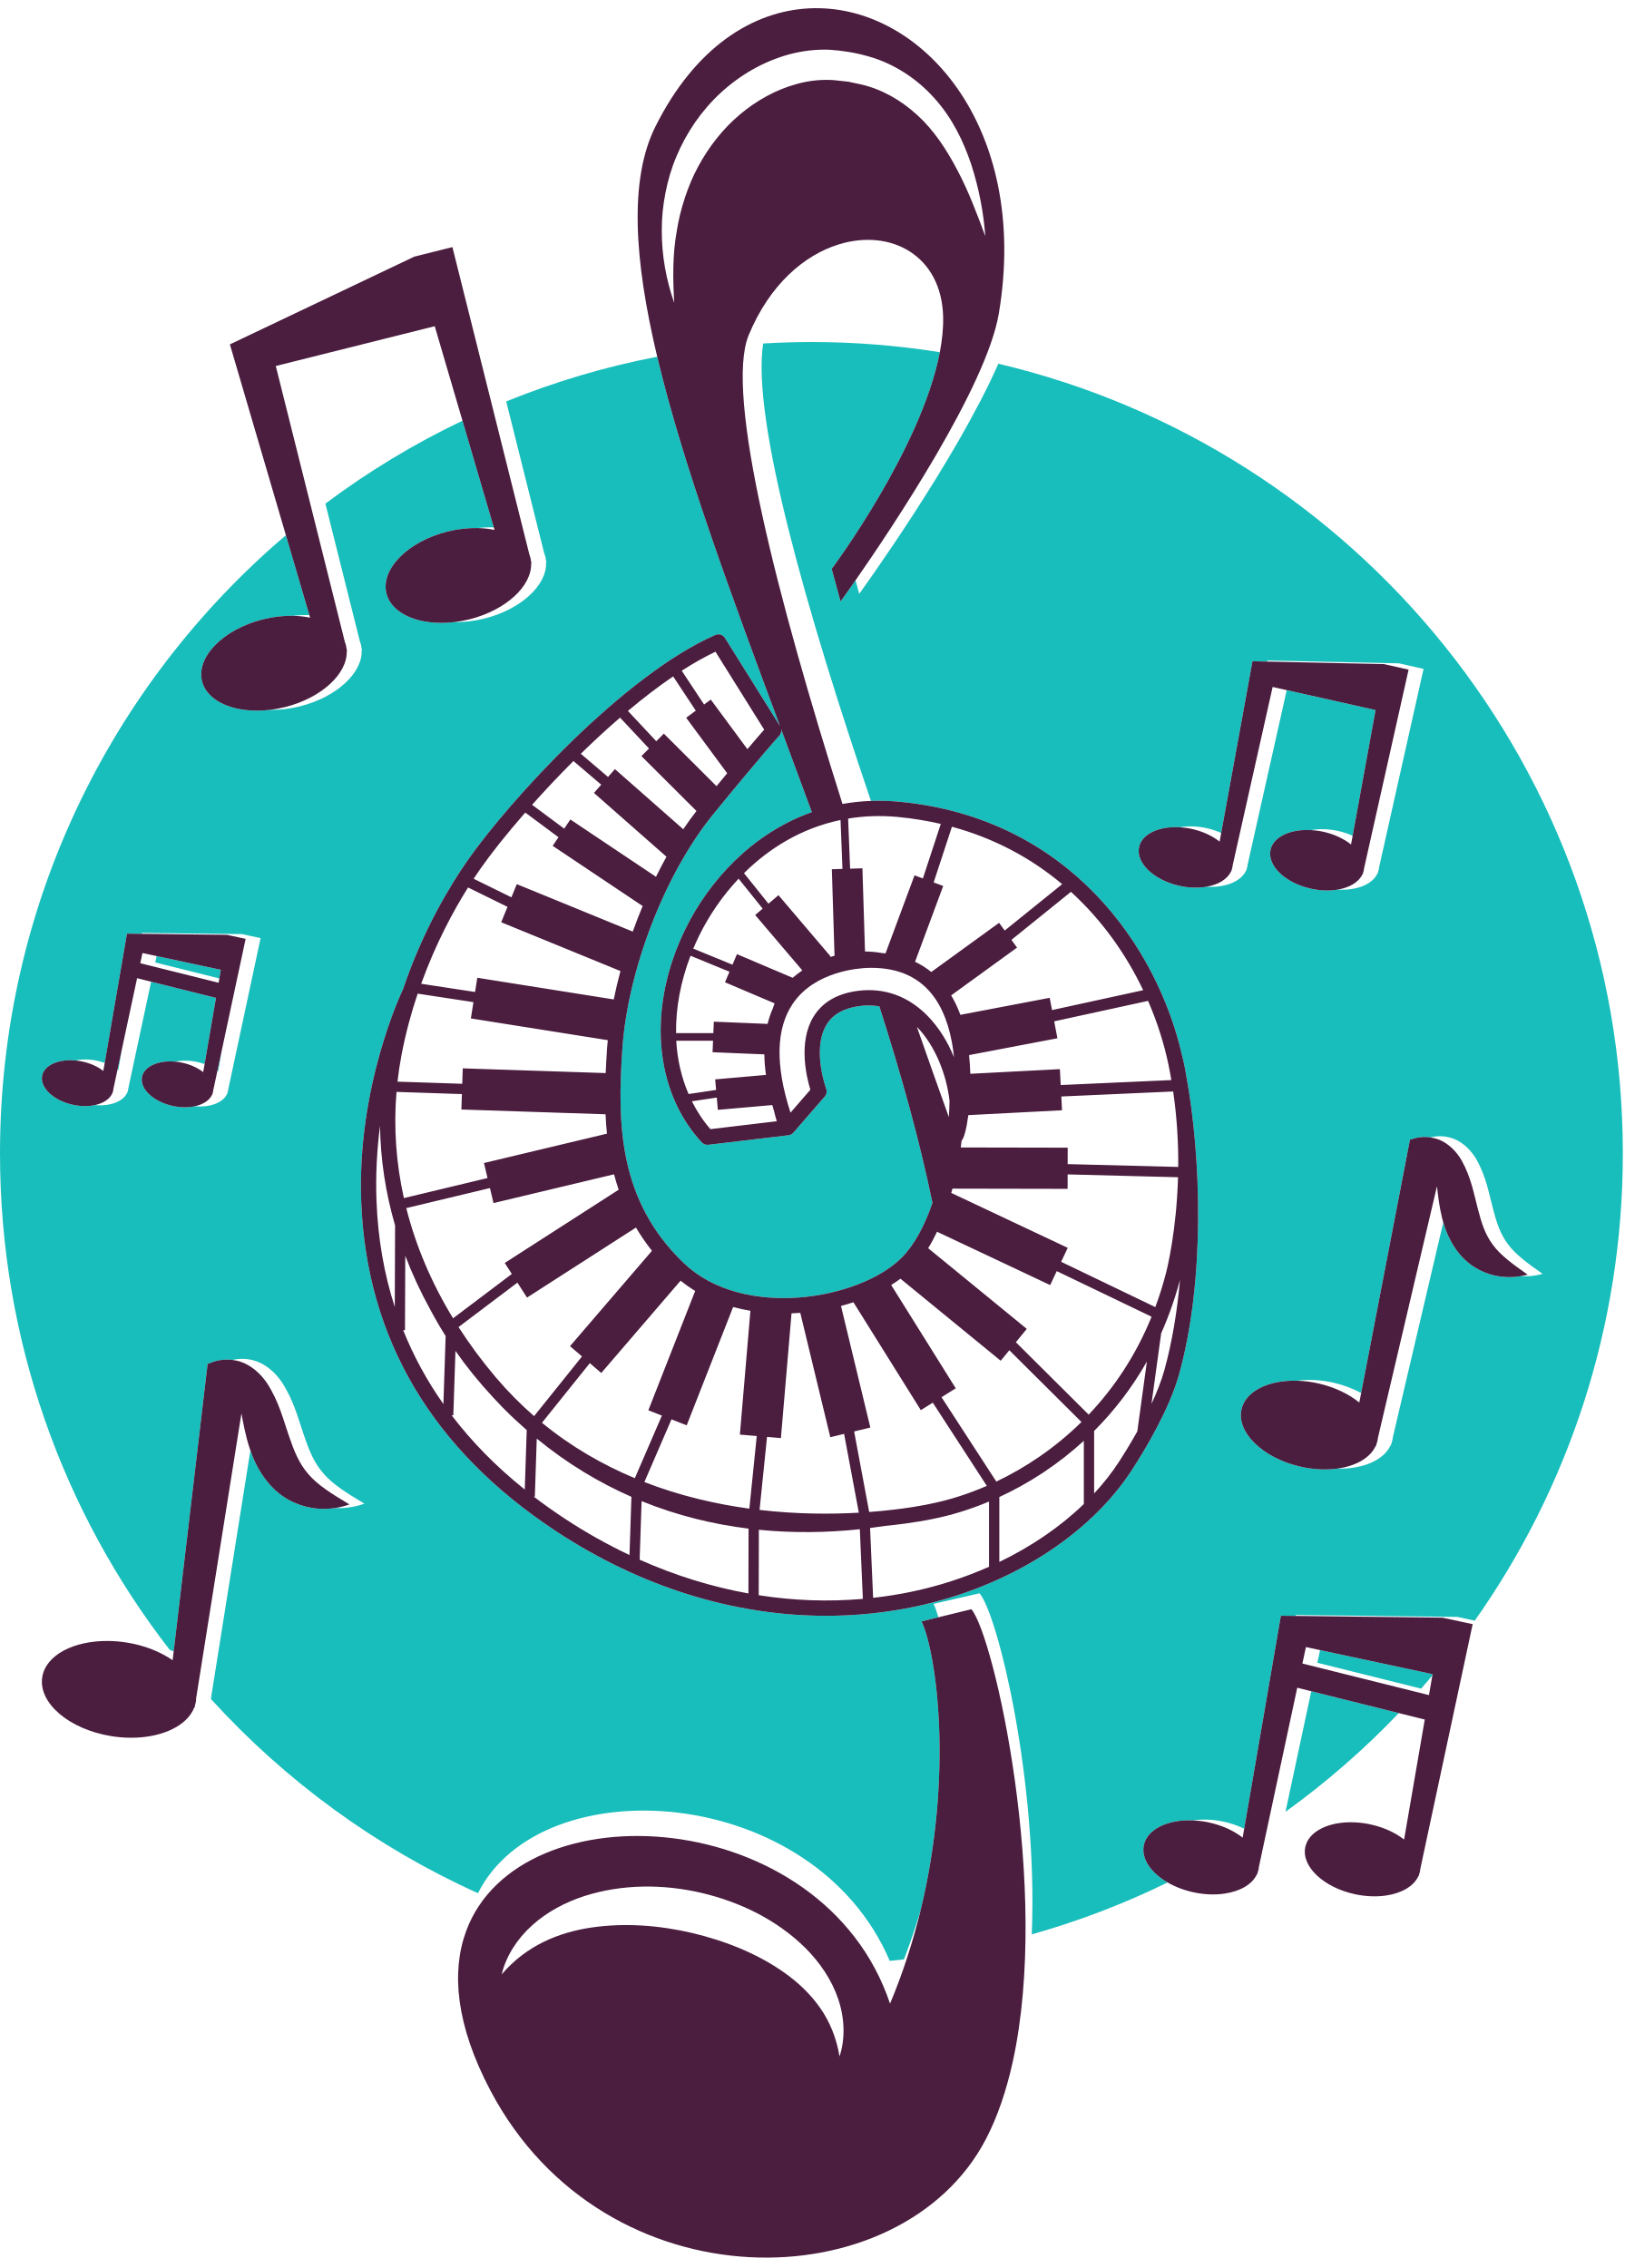
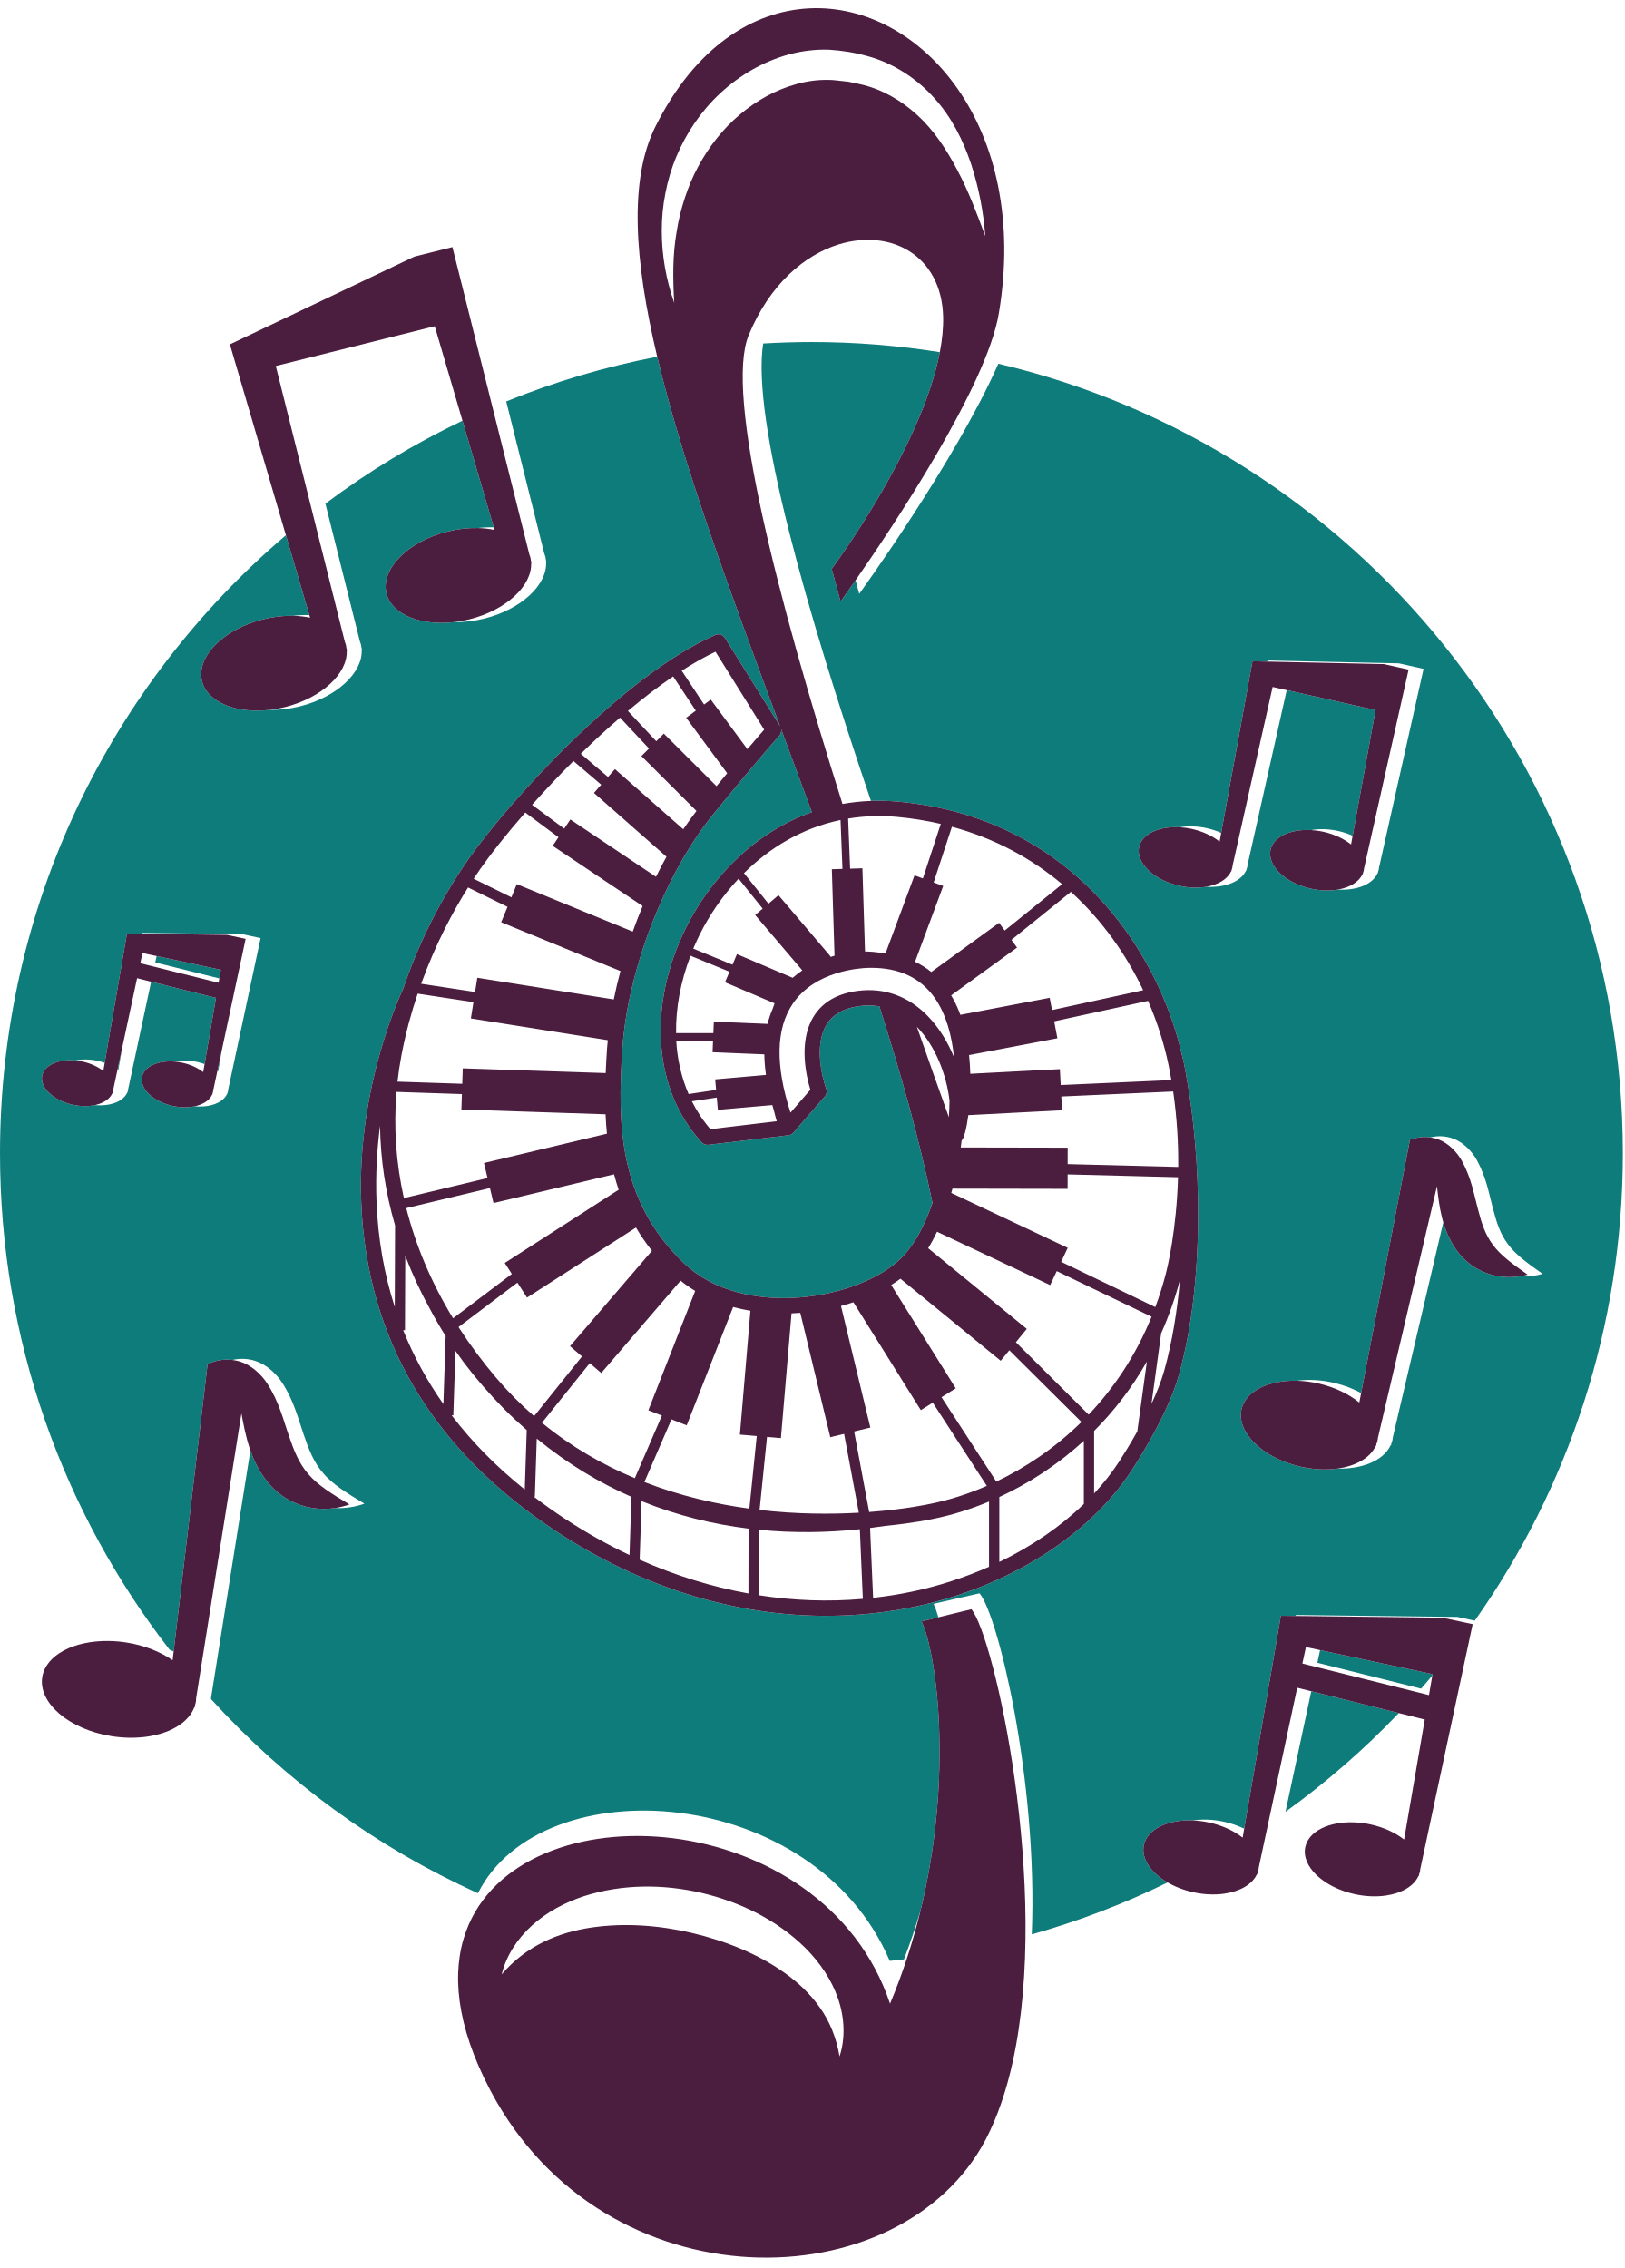
<svg xmlns="http://www.w3.org/2000/svg" version="1.1" x="0" y="0" width="381" height="532" viewBox="0, 0, 381, 532">
  <g id="Layer_1">
-     <path d="M308.973,390.033 L333.305,396.102 C334.193,395.089 335.07,394.068 335.939,393.035 L335.997,392.702 L309.609,387.058 L308.973,390.033 z M27.744,251.028 L28.601,246.043 L27.561,250.905 C27.62,250.948 27.687,250.985 27.744,251.028 M51.17,251.305 L52.027,246.321 L50.989,251.182 C51.046,251.224 51.114,251.262 51.17,251.305 M51.794,227.482 L36.733,224.259 L36.412,225.762 L51.445,229.512 L51.794,227.482 z M167.3,190.981 C155.968,204.873 147.19,227.567 145.954,246.168 C144.804,263.459 144.974,281.573 160.415,296.321 C174.303,309.589 201.702,304.906 211.549,294.937 C214.476,291.975 216.877,287.458 218.697,282.162 C215.667,267.414 211.313,251.893 206.245,236.057 C204.79,235.819 203.283,235.773 201.712,235.973 C197.924,236.453 195.349,237.896 193.84,240.386 C190.382,246.098 193.734,255.305 193.77,255.398 C193.999,256.012 193.872,256.703 193.442,257.198 L186.077,265.686 C186.036,265.734 185.984,265.767 185.938,265.809 C185.878,265.865 185.818,265.926 185.751,265.976 C185.69,266.017 185.624,266.046 185.559,266.081 C185.489,266.119 185.422,266.159 185.348,266.187 C185.277,266.214 185.203,266.226 185.13,266.242 C185.065,266.257 185.003,266.283 184.933,266.291 L166.121,268.533 C165.557,268.596 164.984,268.391 164.592,267.971 C153.273,255.751 151.798,236.04 160.833,217.751 C166.308,206.669 176.368,195.473 190.406,190.501 C188.019,183.996 185.612,177.512 183.223,171.078 C183.3,171.602 183.161,172.147 182.787,172.556 C182.745,172.601 178.469,177.287 167.3,190.981 M361.813,298.814 C358.348,296.387 355.414,294.253 353.64,291.806 C351.846,289.411 351,286.764 350.136,283.421 C349.238,280.126 348.631,276.194 346.352,272.073 C345.21,270.054 343.288,268.026 340.977,267.13 C339.067,266.407 337.182,266.373 335.476,266.799 C333.85,266.563 332.282,266.775 330.877,267.311 L330.7,267.269 L319.239,326.76 C317.378,325.747 315.244,324.921 312.918,324.376 C309.836,323.653 306.84,323.523 304.184,323.876 C297.585,323.697 292.198,326.257 291.194,330.533 C289.935,335.9 296.048,341.927 304.848,343.993 C307.95,344.72 310.966,344.852 313.63,344.492 C319.561,344.639 324.498,342.57 326.144,339.029 L326.227,339.049 L326.348,338.529 C326.432,338.299 326.518,338.073 326.573,337.833 C326.629,337.595 326.653,337.353 326.681,337.113 L338.504,286.729 C339.585,290.515 341.869,294.701 345.642,297.113 C349.136,299.361 353.03,299.95 356.616,299.357 C358.393,299.459 360.152,299.273 361.813,298.814 M292.243,204.209 L292.3,204.22 L292.378,203.864 C292.435,203.708 292.493,203.552 292.529,203.386 C292.565,203.223 292.581,203.056 292.598,202.891 L301.787,161.878 L322.622,166.547 L317.247,196.043 C316.224,195.587 315.113,195.203 313.923,194.936 C311.646,194.427 309.434,194.379 307.521,194.715 C302.693,194.434 298.683,196.251 297.992,199.331 C297.167,203.013 301.391,207.092 307.427,208.444 C309.688,208.951 311.877,208.996 313.78,208.668 C318.178,208.934 321.901,207.458 323.07,204.872 L323.129,204.884 L323.207,204.527 C323.262,204.371 323.321,204.213 323.356,204.049 C323.395,203.886 323.408,203.719 323.427,203.554 L333.881,156.894 L328.095,155.598 L297.268,154.935 L297.221,155.187 L293.757,155.113 L286.419,195.38 C285.396,194.924 284.285,194.542 283.094,194.274 C280.817,193.764 278.605,193.717 276.692,194.052 C271.865,193.771 267.854,195.588 267.164,198.668 C266.34,202.35 270.563,206.429 276.599,207.782 C278.86,208.288 281.051,208.332 282.951,208.004 C287.349,208.271 291.072,206.794 292.243,204.209 M61.12,220.048 L56.717,219.105 L33.29,218.829 L33.251,219.048 L29.778,219.005 L24.556,249.331 C23.999,249.131 23.423,248.951 22.811,248.821 C20.974,248.429 19.202,248.434 17.693,248.754 C13.761,248.386 10.424,249.822 9.895,252.294 C9.295,255.097 12.535,258.166 17.13,259.147 C18.971,259.542 20.747,259.54 22.254,259.218 C25.835,259.549 28.917,258.381 29.834,256.301 L29.877,256.311 L29.936,256.039 C29.977,255.919 30.018,255.8 30.045,255.674 C30.072,255.55 30.082,255.424 30.094,255.298 L35.447,230.275 L50.659,234.068 L47.982,249.607 C47.425,249.408 46.85,249.229 46.238,249.097 C44.4,248.706 42.628,248.71 41.121,249.032 C37.188,248.663 33.851,250.1 33.322,252.571 C32.722,255.373 35.962,258.443 40.556,259.425 C42.397,259.819 44.174,259.817 45.682,259.494 C49.263,259.826 52.344,258.659 53.261,256.579 L53.304,256.587 L53.362,256.315 C53.404,256.197 53.446,256.078 53.473,255.952 C53.499,255.826 53.509,255.702 53.52,255.575 L61.12,220.048 z M380.617,270.538 C380.617,311.352 367.764,349.161 345.891,380.15 L341.789,379.273 L303.924,378.825 L303.887,379.044 L300.416,379.003 L291.811,428.956 C290.356,428.253 288.744,427.675 286.99,427.299 C284.425,426.751 281.94,426.688 279.739,427.009 C273.891,426.781 269.08,429.051 268.278,432.803 C267.607,435.938 269.91,439.278 273.853,441.564 C263.705,446.53 253.054,450.625 241.99,453.74 C243.449,417.739 234.057,378.777 229.736,373.739 L218.955,376.206 C219.342,377.019 219.725,378.086 220.087,379.362 L216.146,380.327 C219.645,387.712 223.675,416.194 215.906,448.139 C214.781,451.924 213.49,455.755 212.012,459.607 C210.902,459.734 209.793,459.854 208.68,459.96 C190.945,418.407 127.081,414.207 112.103,444.084 C88.192,433.293 66.913,417.708 49.488,398.549 C49.496,398.416 49.513,398.277 49.519,398.141 L58.728,340.221 C60.163,344.509 63.117,349.327 67.735,351.828 C71.292,353.767 75.09,354.27 78.623,353.731 C80.995,353.848 83.325,353.477 85.473,352.711 C81.425,350.293 77.989,348.16 75.817,345.584 C73.63,343.064 72.475,340.191 71.243,336.546 C69.978,332.955 68.986,328.632 66.115,324.234 C64.683,322.082 62.38,319.985 59.738,319.175 C57.906,318.63 56.133,318.626 54.507,319 C52.484,318.748 50.568,319.111 48.902,319.89 L48.703,319.858 L40.73,387.391 C40.418,387.246 40.099,387.108 39.775,386.969 C14.846,354.785 0,314.398 0,270.538 C0,212.452 26.031,160.454 67.055,125.547 L72.552,144.281 C71.335,144.243 70.068,144.3 68.771,144.451 C66.532,144.403 64.134,144.662 61.688,145.273 C52.367,147.607 45.966,154.106 47.389,159.792 C48.631,164.752 55.426,167.453 63.333,166.507 C65.553,166.545 67.93,166.287 70.352,165.682 C78.947,163.53 85.044,157.835 84.827,152.503 L84.915,152.481 L84.777,151.932 C84.745,151.676 84.715,151.418 84.65,151.165 C84.586,150.912 84.494,150.67 84.401,150.429 L76.317,118.134 C86.317,110.644 97.081,104.119 108.466,98.686 L115.807,123.698 C114.59,123.658 113.324,123.716 112.026,123.867 C109.787,123.818 107.388,124.079 104.943,124.689 C95.623,127.024 89.221,133.523 90.643,139.206 C91.885,144.168 98.68,146.869 106.586,145.921 C108.808,145.962 111.185,145.703 113.604,145.097 C122.2,142.945 128.297,137.251 128.082,131.92 L128.169,131.899 L128.032,131.348 C127.998,131.091 127.969,130.835 127.905,130.58 C127.842,130.327 127.747,130.087 127.654,129.845 L118.725,94.166 C130.03,89.573 141.875,86.037 154.141,83.678 C160.157,108.979 171.314,139.035 182.94,170.32 L170.018,149.637 C169.546,148.881 168.59,148.586 167.775,148.944 C146.234,158.384 119.336,187.995 109.721,201.749 C105.67,207.546 99.218,218.085 94.54,231.992 C94.12,232.89 83.659,254.938 84.725,281.995 C85.987,314.079 101.382,340.058 130.479,359.213 C150.285,372.25 172.164,379.017 193.755,379.015 C200.76,379.015 207.736,378.303 214.598,376.863 C236.435,372.275 255.47,360.269 265.514,344.752 C268.656,339.899 274.266,330.543 276.531,322.401 C282.666,300.363 281.754,271.434 278.217,252.301 C277.769,249.546 277.35,247.971 277.243,247.59 C271.446,222.139 250.814,191.827 210.899,188.062 C208.627,187.848 206.419,187.79 204.274,187.869 C189.244,143.638 176.237,98.303 178.99,80.575 C182.737,80.354 186.509,80.23 190.31,80.23 C200.558,80.23 210.614,81.051 220.425,82.61 C216.094,105.265 195.065,133.456 195.065,133.456 L197.143,141.089 C197.143,141.089 198.484,139.24 200.656,136.121 L201.521,139.294 C201.521,139.294 224.051,108.292 234.151,85.315 C318.119,105.114 380.617,180.524 380.617,270.538 M307.546,396.71 L328.075,401.83 C319.96,410.344 311.058,418.097 301.495,424.994 L307.546,396.71" fill="#17bebb" />
+     <path d="M308.973,390.033 L333.305,396.102 C334.193,395.089 335.07,394.068 335.939,393.035 L335.997,392.702 L309.609,387.058 L308.973,390.033 z M27.744,251.028 L28.601,246.043 L27.561,250.905 C27.62,250.948 27.687,250.985 27.744,251.028 M51.17,251.305 L52.027,246.321 L50.989,251.182 C51.046,251.224 51.114,251.262 51.17,251.305 M51.794,227.482 L36.733,224.259 L36.412,225.762 L51.445,229.512 L51.794,227.482 z M167.3,190.981 C155.968,204.873 147.19,227.567 145.954,246.168 C144.804,263.459 144.974,281.573 160.415,296.321 C174.303,309.589 201.702,304.906 211.549,294.937 C214.476,291.975 216.877,287.458 218.697,282.162 C215.667,267.414 211.313,251.893 206.245,236.057 C204.79,235.819 203.283,235.773 201.712,235.973 C197.924,236.453 195.349,237.896 193.84,240.386 C190.382,246.098 193.734,255.305 193.77,255.398 C193.999,256.012 193.872,256.703 193.442,257.198 L186.077,265.686 C186.036,265.734 185.984,265.767 185.938,265.809 C185.878,265.865 185.818,265.926 185.751,265.976 C185.69,266.017 185.624,266.046 185.559,266.081 C185.489,266.119 185.422,266.159 185.348,266.187 C185.277,266.214 185.203,266.226 185.13,266.242 C185.065,266.257 185.003,266.283 184.933,266.291 L166.121,268.533 C165.557,268.596 164.984,268.391 164.592,267.971 C153.273,255.751 151.798,236.04 160.833,217.751 C166.308,206.669 176.368,195.473 190.406,190.501 C188.019,183.996 185.612,177.512 183.223,171.078 C183.3,171.602 183.161,172.147 182.787,172.556 C182.745,172.601 178.469,177.287 167.3,190.981 M361.813,298.814 C358.348,296.387 355.414,294.253 353.64,291.806 C351.846,289.411 351,286.764 350.136,283.421 C349.238,280.126 348.631,276.194 346.352,272.073 C345.21,270.054 343.288,268.026 340.977,267.13 C339.067,266.407 337.182,266.373 335.476,266.799 C333.85,266.563 332.282,266.775 330.877,267.311 L330.7,267.269 L319.239,326.76 C317.378,325.747 315.244,324.921 312.918,324.376 C309.836,323.653 306.84,323.523 304.184,323.876 C297.585,323.697 292.198,326.257 291.194,330.533 C289.935,335.9 296.048,341.927 304.848,343.993 C307.95,344.72 310.966,344.852 313.63,344.492 C319.561,344.639 324.498,342.57 326.144,339.029 L326.227,339.049 L326.348,338.529 C326.432,338.299 326.518,338.073 326.573,337.833 C326.629,337.595 326.653,337.353 326.681,337.113 L338.504,286.729 C339.585,290.515 341.869,294.701 345.642,297.113 C349.136,299.361 353.03,299.95 356.616,299.357 C358.393,299.459 360.152,299.273 361.813,298.814 M292.243,204.209 L292.3,204.22 L292.378,203.864 C292.435,203.708 292.493,203.552 292.529,203.386 C292.565,203.223 292.581,203.056 292.598,202.891 L301.787,161.878 L322.622,166.547 L317.247,196.043 C316.224,195.587 315.113,195.203 313.923,194.936 C311.646,194.427 309.434,194.379 307.521,194.715 C302.693,194.434 298.683,196.251 297.992,199.331 C297.167,203.013 301.391,207.092 307.427,208.444 C309.688,208.951 311.877,208.996 313.78,208.668 C318.178,208.934 321.901,207.458 323.07,204.872 L323.129,204.884 L323.207,204.527 C323.262,204.371 323.321,204.213 323.356,204.049 C323.395,203.886 323.408,203.719 323.427,203.554 L333.881,156.894 L328.095,155.598 L297.268,154.935 L297.221,155.187 L293.757,155.113 L286.419,195.38 C285.396,194.924 284.285,194.542 283.094,194.274 C280.817,193.764 278.605,193.717 276.692,194.052 C271.865,193.771 267.854,195.588 267.164,198.668 C266.34,202.35 270.563,206.429 276.599,207.782 C278.86,208.288 281.051,208.332 282.951,208.004 C287.349,208.271 291.072,206.794 292.243,204.209 M61.12,220.048 L56.717,219.105 L33.29,218.829 L33.251,219.048 L29.778,219.005 L24.556,249.331 C23.999,249.131 23.423,248.951 22.811,248.821 C20.974,248.429 19.202,248.434 17.693,248.754 C13.761,248.386 10.424,249.822 9.895,252.294 C9.295,255.097 12.535,258.166 17.13,259.147 C18.971,259.542 20.747,259.54 22.254,259.218 C25.835,259.549 28.917,258.381 29.834,256.301 L29.877,256.311 L29.936,256.039 C29.977,255.919 30.018,255.8 30.045,255.674 C30.072,255.55 30.082,255.424 30.094,255.298 L35.447,230.275 L50.659,234.068 L47.982,249.607 C47.425,249.408 46.85,249.229 46.238,249.097 C44.4,248.706 42.628,248.71 41.121,249.032 C37.188,248.663 33.851,250.1 33.322,252.571 C32.722,255.373 35.962,258.443 40.556,259.425 C42.397,259.819 44.174,259.817 45.682,259.494 C49.263,259.826 52.344,258.659 53.261,256.579 L53.304,256.587 L53.362,256.315 C53.404,256.197 53.446,256.078 53.473,255.952 C53.499,255.826 53.509,255.702 53.52,255.575 L61.12,220.048 z M380.617,270.538 C380.617,311.352 367.764,349.161 345.891,380.15 L341.789,379.273 L303.924,378.825 L303.887,379.044 L300.416,379.003 L291.811,428.956 C290.356,428.253 288.744,427.675 286.99,427.299 C284.425,426.751 281.94,426.688 279.739,427.009 C273.891,426.781 269.08,429.051 268.278,432.803 C267.607,435.938 269.91,439.278 273.853,441.564 C263.705,446.53 253.054,450.625 241.99,453.74 C243.449,417.739 234.057,378.777 229.736,373.739 L218.955,376.206 C219.342,377.019 219.725,378.086 220.087,379.362 L216.146,380.327 C219.645,387.712 223.675,416.194 215.906,448.139 C214.781,451.924 213.49,455.755 212.012,459.607 C210.902,459.734 209.793,459.854 208.68,459.96 C190.945,418.407 127.081,414.207 112.103,444.084 C88.192,433.293 66.913,417.708 49.488,398.549 C49.496,398.416 49.513,398.277 49.519,398.141 L58.728,340.221 C60.163,344.509 63.117,349.327 67.735,351.828 C71.292,353.767 75.09,354.27 78.623,353.731 C80.995,353.848 83.325,353.477 85.473,352.711 C81.425,350.293 77.989,348.16 75.817,345.584 C73.63,343.064 72.475,340.191 71.243,336.546 C69.978,332.955 68.986,328.632 66.115,324.234 C64.683,322.082 62.38,319.985 59.738,319.175 C57.906,318.63 56.133,318.626 54.507,319 C52.484,318.748 50.568,319.111 48.902,319.89 L48.703,319.858 L40.73,387.391 C40.418,387.246 40.099,387.108 39.775,386.969 C14.846,354.785 0,314.398 0,270.538 C0,212.452 26.031,160.454 67.055,125.547 L72.552,144.281 C71.335,144.243 70.068,144.3 68.771,144.451 C66.532,144.403 64.134,144.662 61.688,145.273 C52.367,147.607 45.966,154.106 47.389,159.792 C48.631,164.752 55.426,167.453 63.333,166.507 C65.553,166.545 67.93,166.287 70.352,165.682 C78.947,163.53 85.044,157.835 84.827,152.503 L84.915,152.481 L84.777,151.932 C84.745,151.676 84.715,151.418 84.65,151.165 C84.586,150.912 84.494,150.67 84.401,150.429 L76.317,118.134 C86.317,110.644 97.081,104.119 108.466,98.686 L115.807,123.698 C114.59,123.658 113.324,123.716 112.026,123.867 C109.787,123.818 107.388,124.079 104.943,124.689 C95.623,127.024 89.221,133.523 90.643,139.206 C91.885,144.168 98.68,146.869 106.586,145.921 C108.808,145.962 111.185,145.703 113.604,145.097 C122.2,142.945 128.297,137.251 128.082,131.92 L128.169,131.899 L128.032,131.348 C127.998,131.091 127.969,130.835 127.905,130.58 C127.842,130.327 127.747,130.087 127.654,129.845 L118.725,94.166 C130.03,89.573 141.875,86.037 154.141,83.678 C160.157,108.979 171.314,139.035 182.94,170.32 L170.018,149.637 C169.546,148.881 168.59,148.586 167.775,148.944 C146.234,158.384 119.336,187.995 109.721,201.749 C105.67,207.546 99.218,218.085 94.54,231.992 C94.12,232.89 83.659,254.938 84.725,281.995 C85.987,314.079 101.382,340.058 130.479,359.213 C150.285,372.25 172.164,379.017 193.755,379.015 C200.76,379.015 207.736,378.303 214.598,376.863 C236.435,372.275 255.47,360.269 265.514,344.752 C268.656,339.899 274.266,330.543 276.531,322.401 C282.666,300.363 281.754,271.434 278.217,252.301 C277.769,249.546 277.35,247.971 277.243,247.59 C271.446,222.139 250.814,191.827 210.899,188.062 C208.627,187.848 206.419,187.79 204.274,187.869 C189.244,143.638 176.237,98.303 178.99,80.575 C182.737,80.354 186.509,80.23 190.31,80.23 C200.558,80.23 210.614,81.051 220.425,82.61 C216.094,105.265 195.065,133.456 195.065,133.456 L197.143,141.089 C197.143,141.089 198.484,139.24 200.656,136.121 L201.521,139.294 C201.521,139.294 224.051,108.292 234.151,85.315 C318.119,105.114 380.617,180.524 380.617,270.538 M307.546,396.71 L328.075,401.83 C319.96,410.344 311.058,418.097 301.495,424.994 L307.546,396.71" fill="#0e7c7b" />
    <path d="M335.939,393.035 L335.324,396.605 L335.148,397.616 L305.462,390.21 L306.288,386.346 L309.609,387.058 L335.997,392.702 L335.939,393.035 z M303.888,379.044 L300.416,379.003 L291.811,428.956 L291.449,431.047 C289.394,429.443 286.639,428.154 283.479,427.479 C282.205,427.207 280.952,427.059 279.739,427.009 C273.891,426.781 269.08,429.051 268.278,432.803 C267.607,435.938 269.91,439.278 273.853,441.564 C275.607,442.582 277.683,443.392 279.971,443.881 C282.538,444.43 285.027,444.504 287.229,444.178 C290.902,443.637 293.768,441.981 294.831,439.568 L294.901,439.584 L294.995,439.144 C295.061,438.952 295.129,438.759 295.172,438.557 C295.216,438.356 295.233,438.152 295.251,437.948 L304.249,395.887 L307.544,396.71 L328.075,401.83 L334.163,403.35 L329.675,429.405 L329.314,431.494 C327.258,429.891 324.503,428.602 321.343,427.927 C320.067,427.653 318.813,427.505 317.602,427.459 C311.754,427.229 306.944,429.5 306.142,433.251 C305.172,437.781 310.407,442.742 317.835,444.331 C320.4,444.878 322.893,444.954 325.093,444.627 C328.766,444.084 331.631,442.429 332.695,440.016 L332.766,440.033 L332.858,439.593 C332.924,439.4 332.993,439.208 333.036,439.003 C333.079,438.802 333.096,438.598 333.114,438.397 L345.397,380.975 L338.278,379.453 L303.888,379.044 z M33.414,223.55 L36.733,224.259 L51.794,227.482 L51.445,229.512 L51.27,230.523 L32.902,225.94 L33.414,223.55 z M17.13,259.149 C18.971,259.542 20.747,259.54 22.254,259.218 C24.22,258.796 25.729,257.83 26.324,256.48 L26.367,256.489 L26.425,256.218 C26.467,256.098 26.508,255.978 26.535,255.854 C26.562,255.728 26.572,255.602 26.583,255.476 L32.151,229.452 L35.447,230.275 L50.659,234.068 L47.982,249.607 L47.66,251.483 C46.387,250.492 44.682,249.693 42.727,249.276 C42.185,249.161 41.647,249.079 41.121,249.032 C37.188,248.664 33.851,250.1 33.322,252.571 C32.723,255.373 35.961,258.443 40.556,259.425 C42.397,259.819 44.174,259.817 45.682,259.493 C47.647,259.073 49.155,258.108 49.751,256.757 L49.794,256.767 L49.852,256.495 C49.893,256.375 49.935,256.255 49.962,256.13 C49.989,256.005 49.999,255.878 50.011,255.754 L57.61,220.225 L53.206,219.283 L33.251,219.048 L29.779,219.005 L24.232,251.207 C22.96,250.214 21.255,249.417 19.3,248.999 C18.758,248.882 18.22,248.804 17.694,248.754 C13.761,248.386 10.424,249.822 9.895,252.293 C9.295,255.096 12.535,258.165 17.13,259.149 M47.389,159.792 C45.966,154.105 52.367,147.607 61.688,145.274 C64.134,144.662 66.533,144.403 68.771,144.451 C70.163,144.481 71.491,144.628 72.729,144.886 L53.919,80.782 L97.174,60.199 L106.107,57.962 L106.273,58.621 L124.146,130.023 C124.237,130.264 124.33,130.506 124.396,130.758 C124.459,131.013 124.489,131.269 124.521,131.526 L124.659,132.076 L124.57,132.099 C124.789,137.43 118.691,143.124 110.095,145.276 C108.91,145.571 107.737,145.786 106.586,145.921 C98.68,146.869 91.886,144.168 90.643,139.206 C89.221,133.523 95.623,127.024 104.943,124.69 C107.388,124.079 109.787,123.819 112.026,123.867 C113.417,123.895 114.747,124.043 115.983,124.302 L102.154,77.172 L101.963,76.52 L64.683,85.852 L80.89,150.607 C80.982,150.849 81.077,151.089 81.141,151.343 C81.204,151.597 81.233,151.853 81.268,152.111 L81.403,152.661 L81.317,152.682 C81.534,158.013 75.437,163.709 66.841,165.86 C65.657,166.156 64.484,166.369 63.333,166.507 C55.426,167.453 48.631,164.753 47.389,159.792 M267.164,198.667 C267.854,195.588 271.865,193.771 276.692,194.051 C277.632,194.106 278.6,194.232 279.584,194.453 C282.151,195.026 284.386,196.098 286.047,197.42 L293.757,155.113 L297.221,155.188 L324.585,155.777 L330.37,157.073 L319.916,203.733 C319.898,203.898 319.884,204.064 319.847,204.228 C319.811,204.392 319.753,204.549 319.697,204.705 L319.618,205.063 L319.562,205.049 C318.72,206.906 316.56,208.187 313.779,208.668 C311.877,208.996 309.688,208.951 307.427,208.444 C301.391,207.092 297.168,203.013 297.992,199.331 C298.683,196.25 302.693,194.435 307.521,194.715 C308.461,194.769 309.428,194.895 310.413,195.115 C312.979,195.69 315.214,196.761 316.874,198.083 L317.247,196.043 L322.622,166.547 L301.787,161.88 L298.482,161.138 L289.086,203.069 C289.07,203.234 289.056,203.4 289.019,203.565 C288.982,203.729 288.925,203.885 288.869,204.043 L288.79,204.399 L288.733,204.387 C287.893,206.243 285.731,207.524 282.951,208.004 C281.051,208.332 278.86,208.288 276.599,207.781 C270.563,206.429 266.34,202.35 267.164,198.667 M81.962,352.89 C80.889,353.273 79.77,353.554 78.623,353.731 C75.09,354.27 71.291,353.767 67.735,351.828 C63.117,349.327 60.163,344.509 58.729,340.221 C58.679,340.076 58.619,339.928 58.574,339.786 C57.605,336.859 57.1,334.075 56.624,331.55 L46.008,398.32 C45.998,398.589 45.99,398.86 45.947,399.129 C45.903,399.401 45.827,399.66 45.754,399.919 L45.66,400.509 L45.566,400.496 C44.169,404.181 39.668,406.744 33.924,407.432 C31.515,407.72 28.892,407.686 26.182,407.253 C16.229,405.674 8.944,399.469 9.909,393.399 C10.735,388.207 17.336,384.806 25.456,384.919 C26.829,384.94 28.238,385.046 29.676,385.277 C33.908,385.95 37.65,387.461 40.488,389.441 L48.703,319.858 L48.902,319.89 C50.568,319.111 52.484,318.748 54.507,319 C55.072,319.071 55.648,319.181 56.228,319.353 C58.869,320.163 61.173,322.259 62.605,324.412 C65.474,328.809 66.466,333.131 67.733,336.723 C68.965,340.371 70.12,343.244 72.306,345.762 C74.478,348.338 77.915,350.475 81.962,352.89 M358.301,298.992 C357.75,299.146 357.187,299.262 356.617,299.357 C353.03,299.95 349.136,299.361 345.642,297.114 C341.869,294.702 339.585,290.515 338.504,286.729 C338.409,286.398 338.308,286.065 338.232,285.742 C337.556,283.06 337.286,280.537 337.025,278.248 L323.17,337.292 C323.144,337.532 323.119,337.774 323.062,338.012 C323.007,338.25 322.92,338.479 322.838,338.706 L322.716,339.229 L322.632,339.209 C321.325,342.022 317.938,343.907 313.63,344.492 C310.966,344.852 307.95,344.718 304.848,343.991 C296.048,341.927 289.935,335.9 291.194,330.533 C292.198,326.258 297.585,323.699 304.184,323.876 C305.864,323.92 307.621,324.136 309.409,324.555 C313.15,325.433 316.399,327.032 318.811,328.988 L319.239,326.76 L330.7,267.27 L330.877,267.311 C332.282,266.775 333.851,266.563 335.476,266.799 C336.133,266.894 336.797,267.056 337.465,267.309 C339.777,268.205 341.701,270.231 342.842,272.251 C345.122,276.372 345.727,280.305 346.626,283.6 C347.49,286.942 348.336,289.588 350.128,291.984 C351.904,294.432 354.838,296.565 358.301,298.992 M196.903,482.376 C196.177,477.998 194.589,474.148 192.302,470.918 C190.031,467.677 187.162,464.995 183.98,462.732 C177.595,458.214 170.079,455.264 162.37,453.424 C154.642,451.612 146.582,450.996 138.793,452.124 C131.034,453.259 123.453,456.352 117.668,463.124 C118.695,458.803 121.321,454.766 124.794,451.632 C128.275,448.479 132.552,446.229 137.001,444.77 C145.965,441.902 155.573,441.924 164.558,444.018 C173.53,446.138 182.211,450.307 188.938,456.979 C192.26,460.317 195.04,464.342 196.565,468.831 C198.101,473.296 198.3,478.165 196.903,482.376 M220.087,379.362 L216.146,380.327 C219.645,387.712 223.675,416.194 215.906,448.139 C214.161,455.316 211.826,462.666 208.749,469.993 C193.107,423.245 121.772,418.915 109.3,453.042 C105.83,462.539 106.912,475.013 115.028,490.383 C141.927,541.331 211.363,539.826 231.206,501.816 C233.995,496.473 236.054,490.32 237.518,483.666 C246.473,442.989 233.146,383.68 227.825,377.472 L220.087,379.362 z M270.066,329.305 L272.338,312.744 C274.08,308.847 275.571,304.67 276.755,300.202 C276.09,307.605 274.913,314.842 273.076,321.438 C272.371,323.973 271.29,326.675 270.066,329.305 M262.502,342.803 C260.806,345.422 258.826,347.931 256.617,350.321 L256.617,335.654 C261.23,331.039 265.447,325.623 268.993,319.367 L266.744,335.757 C265.078,338.739 263.5,341.263 262.502,342.803 M234.38,351.155 C237.675,349.632 240.984,347.827 244.234,345.704 C244.59,345.472 244.942,345.23 245.295,344.993 C248.345,342.928 251.336,340.594 254.201,337.969 L254.201,352.791 C248.689,358.128 241.941,362.739 234.38,366.382 L234.38,351.155 z M213.86,373.351 C210.854,373.983 207.823,374.461 204.779,374.803 L204.068,358.42 C205.265,358.271 206.445,358.108 207.605,357.926 C214.4,357.256 218.594,356.334 218.744,356.3 C222.951,355.473 227.426,354.118 231.965,352.217 L231.965,367.51 C226.289,370.03 220.204,372.019 213.86,373.351 M177.949,374.185 L177.982,358.837 C186.249,359.662 194.248,359.49 201.664,358.702 L202.371,375.045 C194.281,375.754 186.095,375.462 177.949,374.185 M150.478,352.116 C158.876,355.527 167.338,357.557 175.566,358.568 L175.535,373.775 C166.914,372.218 158.357,369.567 150.023,365.852 L150.478,352.116 z M125.195,351.064 L125.438,351.071 L125.89,337.446 C133.071,343.336 140.546,347.797 148.094,351.11 L147.643,364.759 C142.474,362.32 137.397,359.472 132.452,356.216 C129.924,354.551 127.509,352.834 125.195,351.064 M105.925,331.983 L106.322,331.997 L106.821,316.876 C109.374,320.549 112.318,324.196 115.649,327.782 C116.366,328.567 117.091,329.333 117.823,330.083 C118.238,330.503 118.659,330.916 119.08,331.329 C119.263,331.507 119.438,331.689 119.623,331.87 C119.731,331.974 119.839,332.072 119.948,332.173 C120.304,332.513 120.662,332.851 121.022,333.181 C121.856,333.959 122.695,334.72 123.539,335.457 L123.077,349.401 C116.409,344.052 110.689,338.241 105.925,331.983 M94.983,312.007 L95.05,294.556 C96.687,298.854 98.651,303.09 100.948,307.244 C102.036,309.292 103.225,311.344 104.521,313.394 L103.994,329.346 C100.147,323.888 96.998,318.107 94.555,312.006 L94.983,312.007 z M89.131,264.084 C89.24,271.941 90.425,279.772 92.661,287.451 L92.59,306.575 C90.083,298.811 88.651,290.565 88.309,281.854 C88.06,275.538 88.429,269.554 89.131,264.084 M97.96,233.077 L111.042,235.07 L110.436,238.893 L142.55,243.991 C142.489,244.639 142.417,245.293 142.375,245.93 C142.247,247.849 142.138,249.777 142.059,251.711 L108.534,250.601 L108.414,254.222 L93.229,253.719 C93.46,251.669 93.76,249.623 94.147,247.58 C95.128,242.416 96.447,237.565 97.96,233.077 M109.778,208.174 L119.03,212.718 L117.549,216.331 L145.518,227.777 C144.922,230.004 144.392,232.229 143.95,234.434 L111.948,229.353 L111.42,232.685 L98.779,230.759 C102.186,221.326 106.348,213.634 109.778,208.174 M112.663,203.804 C115.138,200.26 118.79,195.643 123.193,190.598 L130.984,196.386 L129.628,198.409 L150.727,212.528 C149.902,214.501 149.127,216.502 148.407,218.523 L121.209,207.391 L119.946,210.479 L111.092,206.129 C111.644,205.293 112.176,204.501 112.663,203.804 M134.496,178.512 L141.007,184.065 L139.306,185.998 L156.313,200.963 C155.462,202.49 154.649,204.068 153.855,205.668 L133.769,192.224 L132.329,194.376 L124.794,188.781 C127.765,185.447 131.034,181.968 134.496,178.512 M145.424,168.33 L152.215,175.576 L150.44,177.356 L163.347,190.229 C162.292,191.596 161.253,193.012 160.25,194.513 L144.222,180.411 L142.602,182.251 L136.22,176.809 C139.189,173.906 142.278,171.046 145.424,168.33 M157.879,158.665 L163.19,166.696 L160.935,168.36 L170.551,181.38 C169.772,182.318 168.938,183.327 168.05,184.407 L155.695,172.085 L153.921,173.866 L147.266,166.763 C150.781,163.813 154.347,161.063 157.879,158.665 M167.809,152.873 L179.23,171.153 C178.462,172.023 177.185,173.493 175.292,175.725 L166.704,164.099 L165.135,165.258 L159.894,157.331 C162.577,155.605 165.229,154.098 167.809,152.873 M183.223,171.078 C185.612,177.512 188.019,183.996 190.406,190.5 C176.366,195.473 166.308,206.668 160.833,217.751 C151.798,236.04 153.273,255.751 164.592,267.971 C164.984,268.391 165.557,268.598 166.12,268.533 L184.933,266.291 C185.003,266.282 185.065,266.257 185.13,266.242 C185.203,266.226 185.277,266.213 185.348,266.187 C185.42,266.16 185.489,266.118 185.559,266.081 C185.624,266.046 185.69,266.017 185.751,265.976 C185.818,265.929 185.878,265.866 185.938,265.809 C185.984,265.767 186.036,265.732 186.077,265.686 L193.443,257.197 C193.872,256.703 193.999,256.012 193.769,255.398 C193.736,255.305 190.382,246.099 193.84,240.386 C195.349,237.896 197.923,236.453 201.712,235.973 C203.283,235.773 204.79,235.819 206.245,236.057 C211.313,251.893 215.667,267.414 218.697,282.162 C216.877,287.458 214.476,291.975 211.549,294.939 C201.702,304.906 174.303,309.589 160.415,296.321 C144.974,281.573 144.804,263.458 145.954,246.168 C147.19,227.567 155.968,204.873 167.3,190.98 C178.471,177.287 182.745,172.601 182.787,172.556 C183.162,172.148 183.3,171.602 183.223,171.078 M210.562,191.632 C214.083,191.965 217.442,192.521 220.651,193.264 L216.452,206.055 L214.491,205.326 L207.687,223.639 C207.417,223.605 207.143,223.579 206.865,223.555 C205.45,223.301 204.104,223.196 202.877,223.188 L202.27,203.674 L199.383,203.764 L198.918,192.013 C202.57,191.41 206.453,191.245 210.562,191.632 M235.641,218.278 L234.324,216.465 L218.419,228 C217.255,227.052 215.985,226.251 214.616,225.596 L221.218,207.825 L218.976,206.992 L223.265,193.93 C233.48,196.702 242.061,201.463 249.117,207.399 L235.641,218.278 z M268.12,232.269 L246.742,236.931 L246.195,234.056 L225.234,238.048 C225.141,237.789 225.049,237.529 224.948,237.275 C224.41,235.907 223.781,234.649 223.085,233.481 L238.537,222.272 L237.221,220.46 L251.176,209.195 C258.588,215.952 264.183,224.006 268.12,232.269 M274.729,253.352 L248.777,254.515 L248.584,250.785 L227.574,251.877 C227.533,250.44 227.439,248.968 227.284,247.491 L248.002,243.544 L247.247,239.576 L269.263,234.774 C271.457,239.823 273.051,244.906 274.059,249.777 C274.309,250.979 274.526,252.169 274.729,253.352 M222.703,258.18 C222.678,259.46 222.628,260.751 222.545,262.049 C220.208,255.545 217.68,248.419 215.043,240.86 C219.448,245.397 222.014,252.234 222.703,258.18 M225.567,267.504 C226.072,267.058 226.688,264.806 227.111,261.574 L249.086,260.432 L248.917,257.203 L275.155,256.028 C276.075,262.344 276.387,268.337 276.34,273.728 L250.407,273.061 L250.414,269.208 L225.329,269.159 C225.406,268.616 225.472,268.07 225.538,267.522 C225.547,267.515 225.559,267.512 225.567,267.504 M167.234,244.129 L167.123,246.817 L179.265,247.321 C179.285,248.862 179.416,250.47 179.647,252.141 L167.737,253.187 L167.955,255.664 L161.498,256.626 C159.841,252.784 158.858,248.571 158.606,244.129 L167.234,244.129 z M161.953,224.189 L171.091,227.936 L170.039,230.413 L181.67,235.354 C181.512,235.765 181.357,236.18 181.226,236.616 C180.73,237.74 180.336,238.927 180.027,240.173 L167.42,239.65 L167.309,242.335 L158.568,242.335 C158.484,236.483 159.605,230.315 161.953,224.189 M173.233,206.11 L178.872,213.138 L177.117,214.63 L188.173,227.625 C187.367,228.164 186.614,228.748 185.914,229.363 L172.844,223.81 L171.792,226.286 L162.599,222.516 C163.047,221.454 163.527,220.395 164.048,219.338 C166.301,214.782 169.38,210.206 173.233,206.11 M197.137,192.346 L197.59,203.819 L195.099,203.897 L195.729,224.18 C195.368,224.28 195.013,224.393 194.657,224.509 L194.821,224.368 L182.582,209.981 L180.238,211.975 L174.493,204.816 C180.415,198.943 188.016,194.249 197.137,192.346 M182.183,263.006 L166.62,264.86 C164.891,262.877 163.45,260.679 162.272,258.324 L168.113,257.454 L168.364,260.335 L181.136,259.211 C181.271,259.707 181.414,260.208 181.567,260.713 C181.768,261.553 181.974,262.34 182.183,263.006 M190.064,255.618 L185.402,260.99 C181.8,249.862 181.98,241.27 185.95,235.424 C191.17,227.735 201.607,227.083 203.649,227.03 C203.893,227.026 204.133,227.021 204.372,227.021 C210.916,227.021 215.894,229.369 219.173,234.001 C221.956,237.936 223.25,243.04 223.751,247.987 C222.289,244.421 220.232,241.022 217.537,238.272 C213.02,233.663 207.396,231.639 201.26,232.414 C196.383,233.032 192.854,235.088 190.771,238.528 C187.162,244.487 189.181,252.736 190.064,255.618 M255.336,331.827 L238.262,314.844 L240.823,311.715 L217.691,292.786 C218.431,291.589 219.123,290.295 219.77,288.925 L246.304,301.439 L247.849,298.164 L270.091,308.86 C266.37,318.014 261.227,325.632 255.336,331.827 M233.674,347.53 L220.823,327.742 L224.161,325.656 L209.021,301.421 C209.787,300.951 210.506,300.456 211.193,299.947 L234.705,319.189 L236.725,316.724 L253.645,333.553 C247.448,339.65 240.541,344.263 233.674,347.53 M203.855,354.667 L200.326,335.774 L204.128,334.856 L197.244,306.338 C198.236,306.076 199.206,305.781 200.158,305.466 L215.969,330.773 L218.774,329.022 L231.449,348.538 C226.832,350.543 222.271,351.953 217.996,352.791 C217.812,352.834 212.377,354.032 203.855,354.667 M152.063,330.807 L155.24,332.053 L148.893,346.737 C141.4,343.608 134.002,339.387 127.112,333.735 L138.332,319.752 L141.019,322.059 L159.627,300.401 C160.713,301.287 161.86,302.086 163.049,302.809 L152.063,330.807 z M177.488,336.847 L175.753,353.878 C167.858,352.804 159.463,350.874 151.133,347.641 L157.487,332.935 L161.056,334.335 L171.946,306.584 C173.276,306.948 174.631,307.24 176,307.468 L173.53,336.512 L177.488,336.847 z M187.697,307.954 L194.738,337.122 L197.975,336.342 L201.429,354.828 C194.901,355.199 186.877,355.194 178.148,354.179 L179.895,337.053 L183.154,337.33 L185.644,308.07 C186.328,308.044 187.015,308.006 187.697,307.954 M107.544,311.285 L121.354,300.867 L123.607,304.372 L149.161,287.944 C150.25,289.792 151.495,291.609 152.908,293.398 L133.691,315.765 L136.501,318.178 L125.267,332.178 C122.175,329.489 119.194,326.502 116.368,323.176 C113.094,319.326 110.156,315.352 107.544,311.285 M114.91,278.68 L115.75,282.203 L144.018,275.455 C144.335,276.666 144.697,277.871 145.104,279.068 L118.383,296.249 L120.043,298.83 L106.259,309.23 C101.199,300.924 97.522,292.243 95.287,283.384 L114.91,278.68 z M92.994,256.127 L108.335,256.636 L108.215,260.255 L142.027,261.375 C142.091,262.893 142.197,264.411 142.349,265.923 L113.507,272.807 L114.628,277.505 L114.348,276.331 L94.727,281.035 C92.895,272.814 92.303,264.46 92.994,256.127 M270.967,306.601 L248.88,295.979 L250.424,292.703 L223.108,279.82 C223.202,279.485 223.301,279.154 223.392,278.815 L250.396,278.868 L250.402,275.476 L276.293,276.142 C275.94,288.501 273.824,297.243 273.448,298.703 C272.741,301.454 271.903,304.078 270.967,306.601 M163.748,39.071 C162.479,41.398 161.459,43.874 160.618,46.427 C159.78,48.981 159.119,51.625 158.705,54.331 C157.736,59.744 157.796,65.355 158.131,71.046 C156.246,65.671 155.191,59.913 155.212,54.051 C155.197,51.119 155.496,48.168 156.073,45.254 C156.637,42.336 157.483,39.447 158.661,36.676 C160.985,31.129 164.481,25.981 168.985,21.816 C173.482,17.655 178.957,14.442 185.018,12.771 C188.051,11.953 191.23,11.552 194.438,11.66 C197.629,11.866 200.58,12.343 203.598,13.204 C209.599,14.855 215.081,18.463 219.139,23.021 C223.269,27.575 225.931,33.029 227.779,38.526 C229.575,44.067 230.668,49.715 231.093,55.406 C229.112,50.059 227.125,44.779 224.533,39.897 C221.977,35.026 218.968,30.448 215.101,26.961 C211.269,23.463 206.791,20.894 201.802,19.768 L199.929,19.374 L198.993,19.169 L198.03,19.066 C196.76,18.954 195.434,18.713 194.241,18.744 C191.8,18.694 189.313,19.019 186.894,19.694 C182.037,21.004 177.445,23.557 173.497,26.889 C169.533,30.229 166.255,34.412 163.748,39.071 M278.217,252.301 C277.769,249.546 277.351,247.971 277.243,247.59 C271.446,222.139 250.815,191.827 210.899,188.061 C208.627,187.848 206.419,187.79 204.274,187.869 C201.974,187.954 199.748,188.197 197.597,188.585 C182.457,140.722 169.887,92.43 175.597,78.611 C180.522,66.692 188.693,59.79 196.77,57.313 C208.911,53.591 220.838,59.886 221.204,74.311 C221.27,76.939 220.976,79.734 220.425,82.61 C216.094,105.265 195.065,133.456 195.065,133.456 L197.143,141.089 C197.143,141.089 198.484,139.24 200.656,136.121 C209.351,123.632 231.376,90.692 234.261,73.546 C241.633,29.724 215.984,0.715 189.852,1.957 C176.486,2.592 162.993,11.133 153.729,29.67 C147.487,42.158 148.752,61.011 154.141,83.678 C160.157,108.98 171.314,139.035 182.94,170.32 L170.018,149.636 C169.546,148.88 168.591,148.586 167.775,148.944 C146.234,158.384 119.336,187.995 109.721,201.749 C105.67,207.546 99.218,218.085 94.541,231.992 L94.54,231.992 C94.12,232.89 83.659,254.938 84.725,281.995 C85.987,314.08 101.383,340.058 130.479,359.213 C150.285,372.25 172.164,379.017 193.755,379.015 C200.76,379.015 207.735,378.303 214.598,376.863 C236.435,372.275 255.47,360.269 265.514,344.752 C268.656,339.899 274.266,330.543 276.531,322.401 C282.667,300.363 281.754,271.434 278.217,252.301" fill="#4b1d3f" />
  </g>
</svg>
